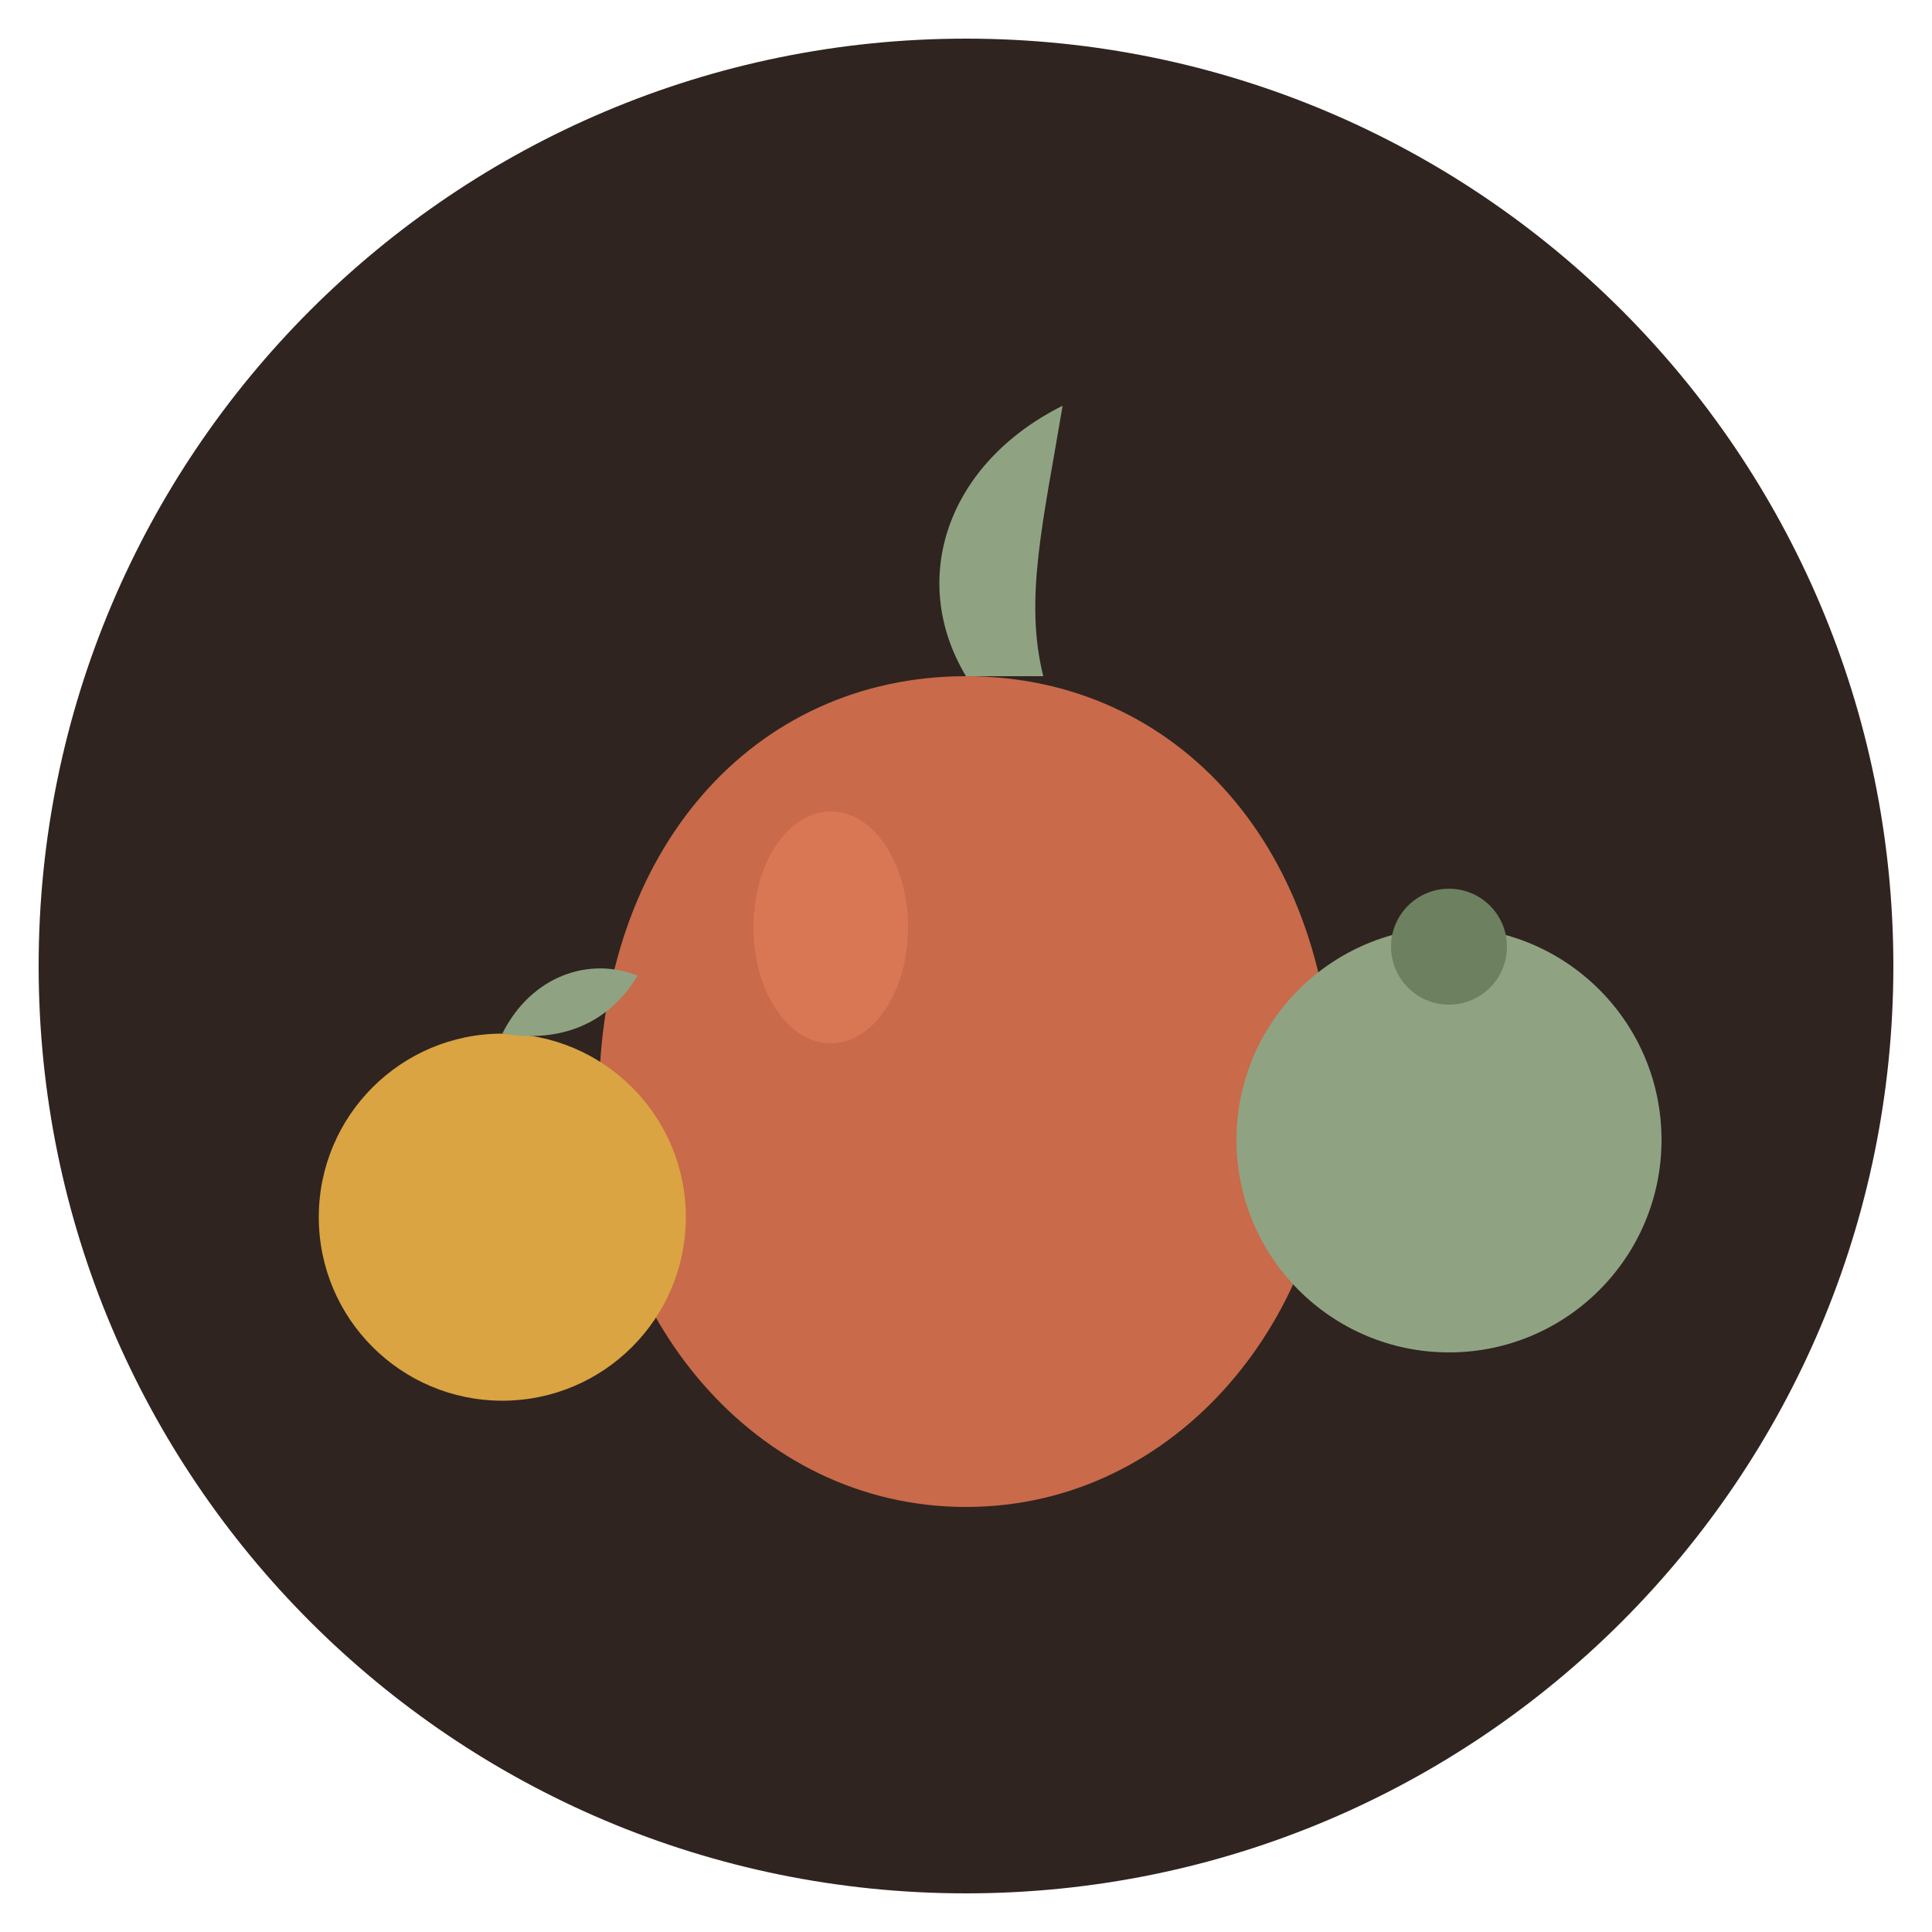
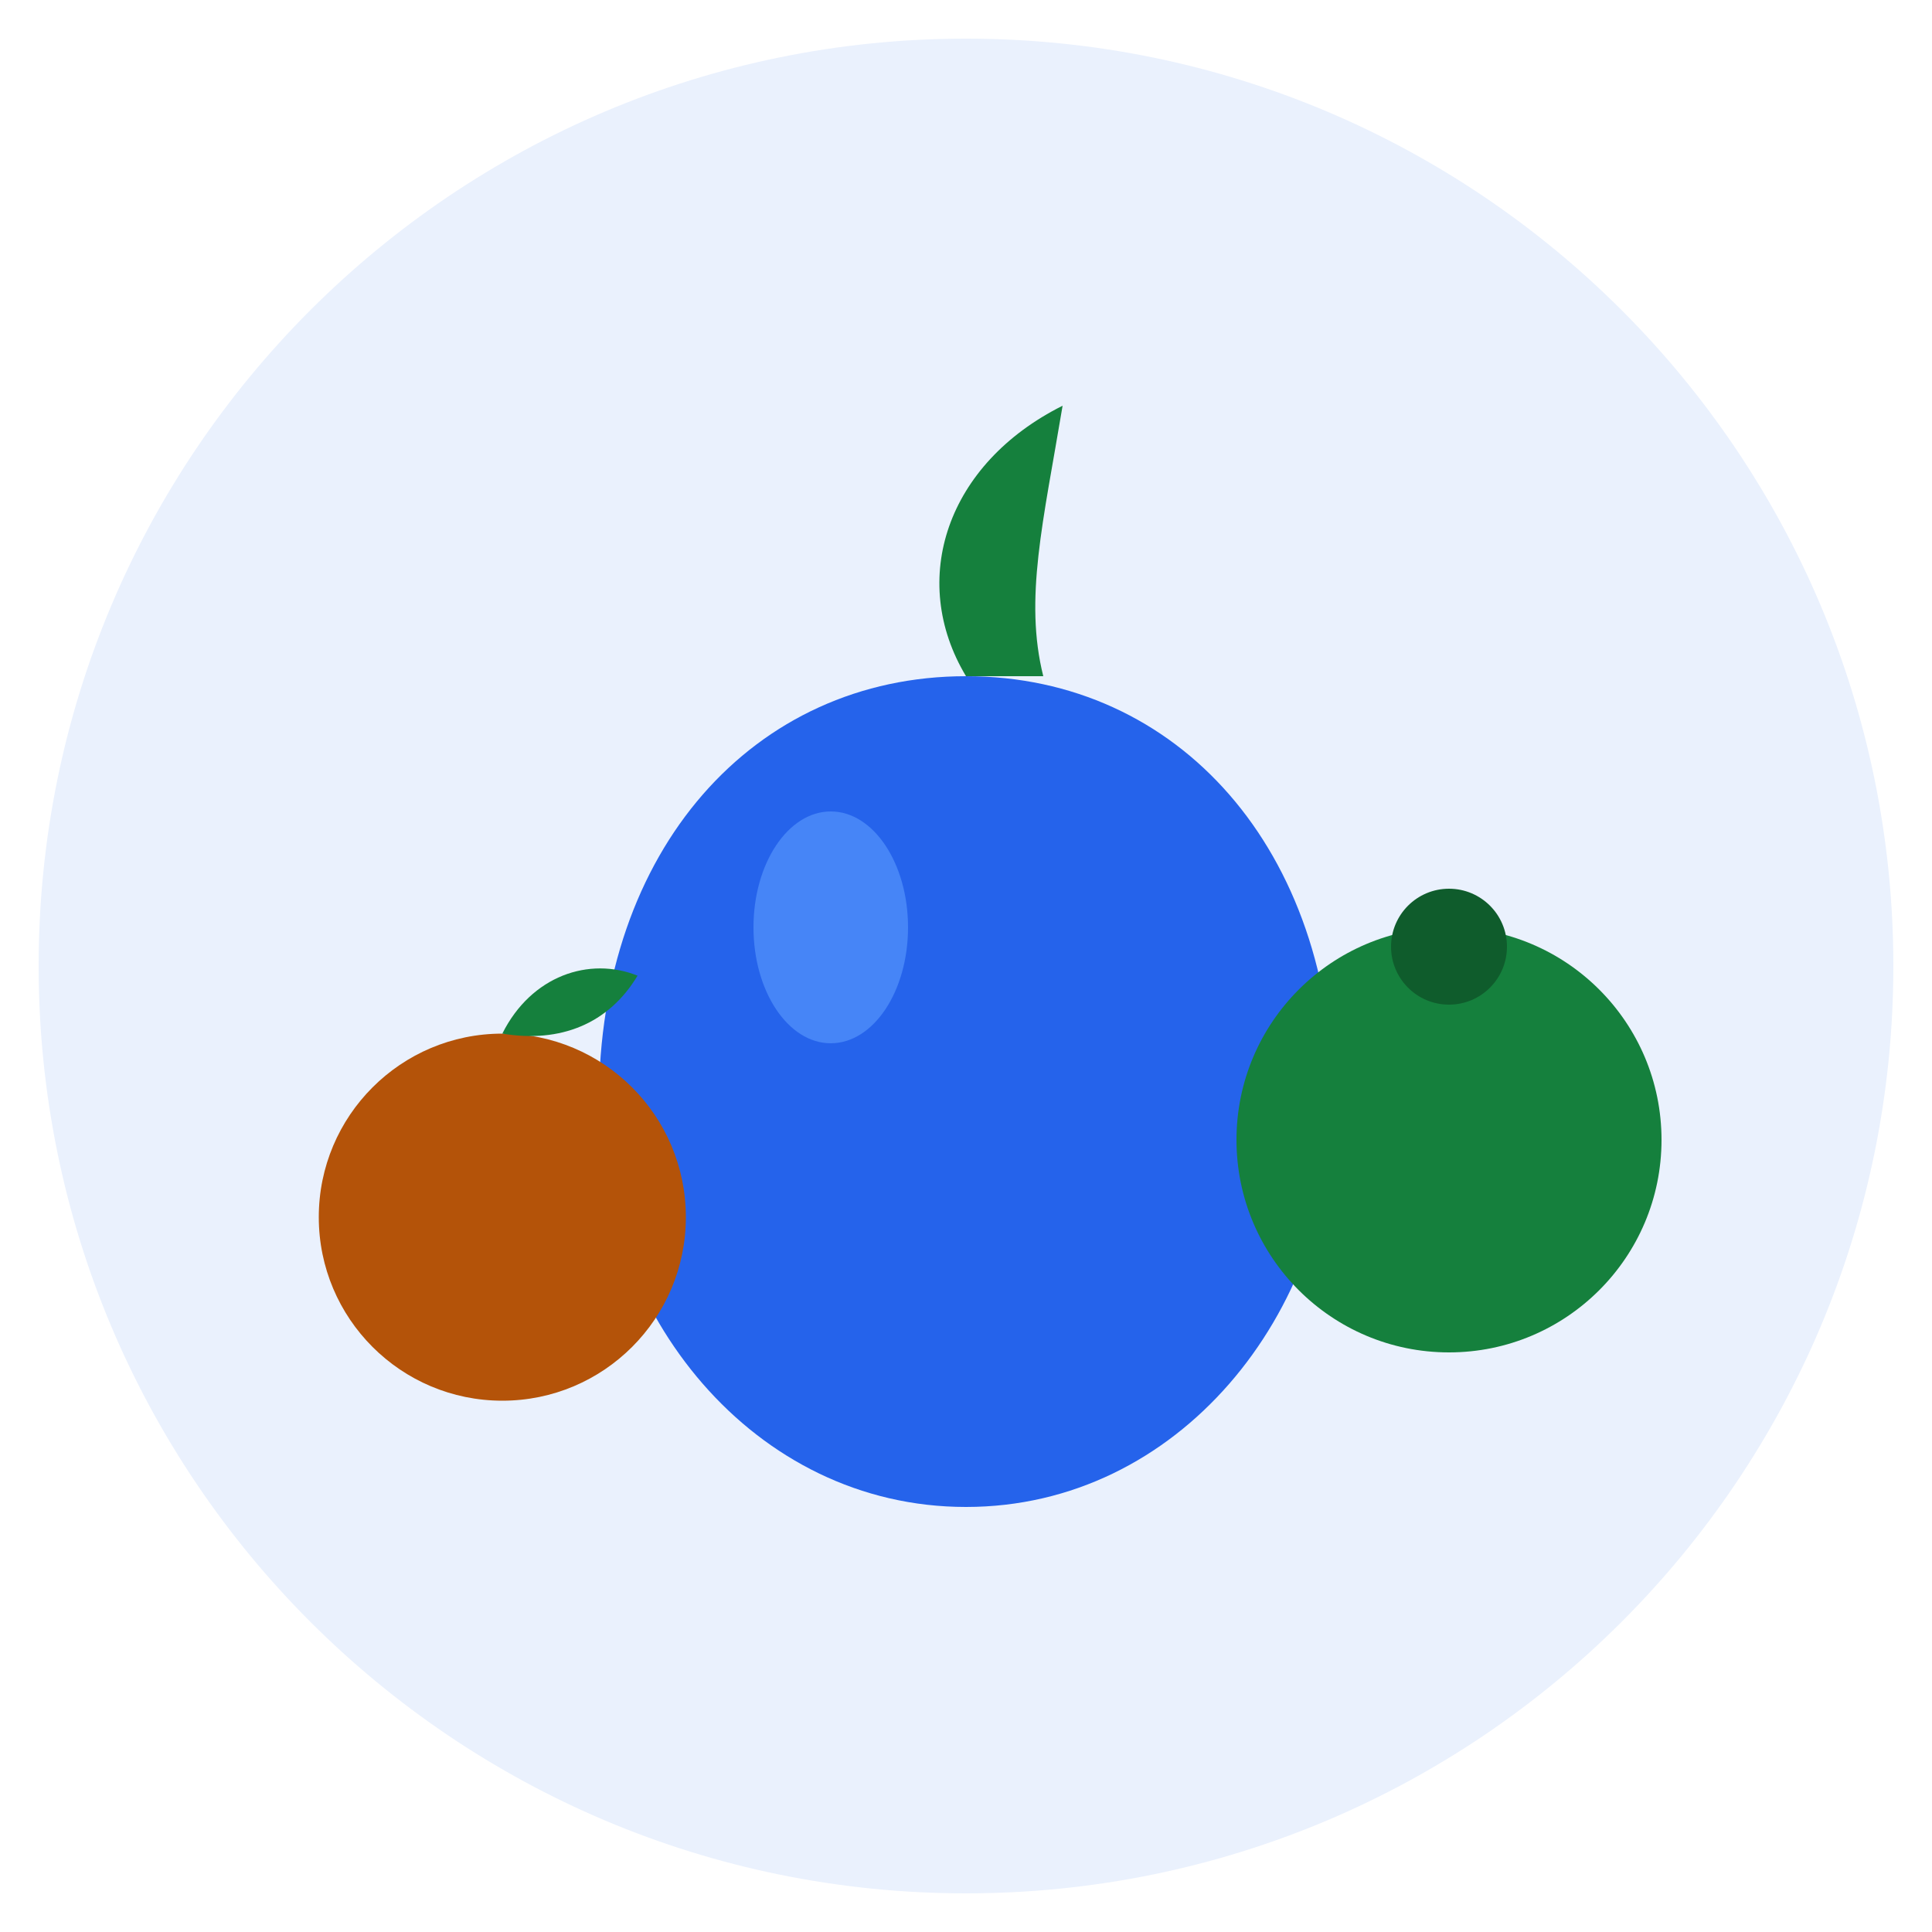
<svg xmlns="http://www.w3.org/2000/svg" viewBox="0 0 200 200" role="img" aria-label="Fruits and vegetables">
-   <circle cx="100" cy="100" r="96" fill="#2f2420" />
-   <path d="M100 70c-22 0-38 18-38 44 0 22 16 42 38 42s38-20 38-42c0-26-16-44-38-44z" fill="#c96a4a" />
-   <path d="M100 70c-6-10-2-22 10-28-2 12-4 20-2 28z" fill="#8fa382" />
-   <ellipse cx="86" cy="96" rx="8" ry="12" fill="#e07c5a" opacity="0.7" />
-   <circle cx="150" cy="118" r="22" fill="#8fa382" />
-   <circle cx="150" cy="98" r="6" fill="#6d8060" />
-   <circle cx="52" cy="126" r="19" fill="#d9a441" />
-   <path d="M52 107c3-6 9-8 14-6-3 5-8 7-14 6z" fill="#8fa382" />
+   <circle cx="100" cy="100" r="96" fill="#eaf1fd" />
+   <path d="M100 70c-22 0-38 18-38 44 0 22 16 42 38 42s38-20 38-42c0-26-16-44-38-44z" fill="#2563eb" />
+   <path d="M100 70c-6-10-2-22 10-28-2 12-4 20-2 28z" fill="#15803d" />
+   <ellipse cx="86" cy="96" rx="8" ry="12" fill="#5b9bff" opacity="0.6" />
+   <circle cx="150" cy="118" r="22" fill="#15803d" />
+   <circle cx="150" cy="98" r="6" fill="#0f5c2c" />
+   <circle cx="52" cy="126" r="19" fill="#b45309" />
+   <path d="M52 107c3-6 9-8 14-6-3 5-8 7-14 6z" fill="#15803d" />
</svg>
